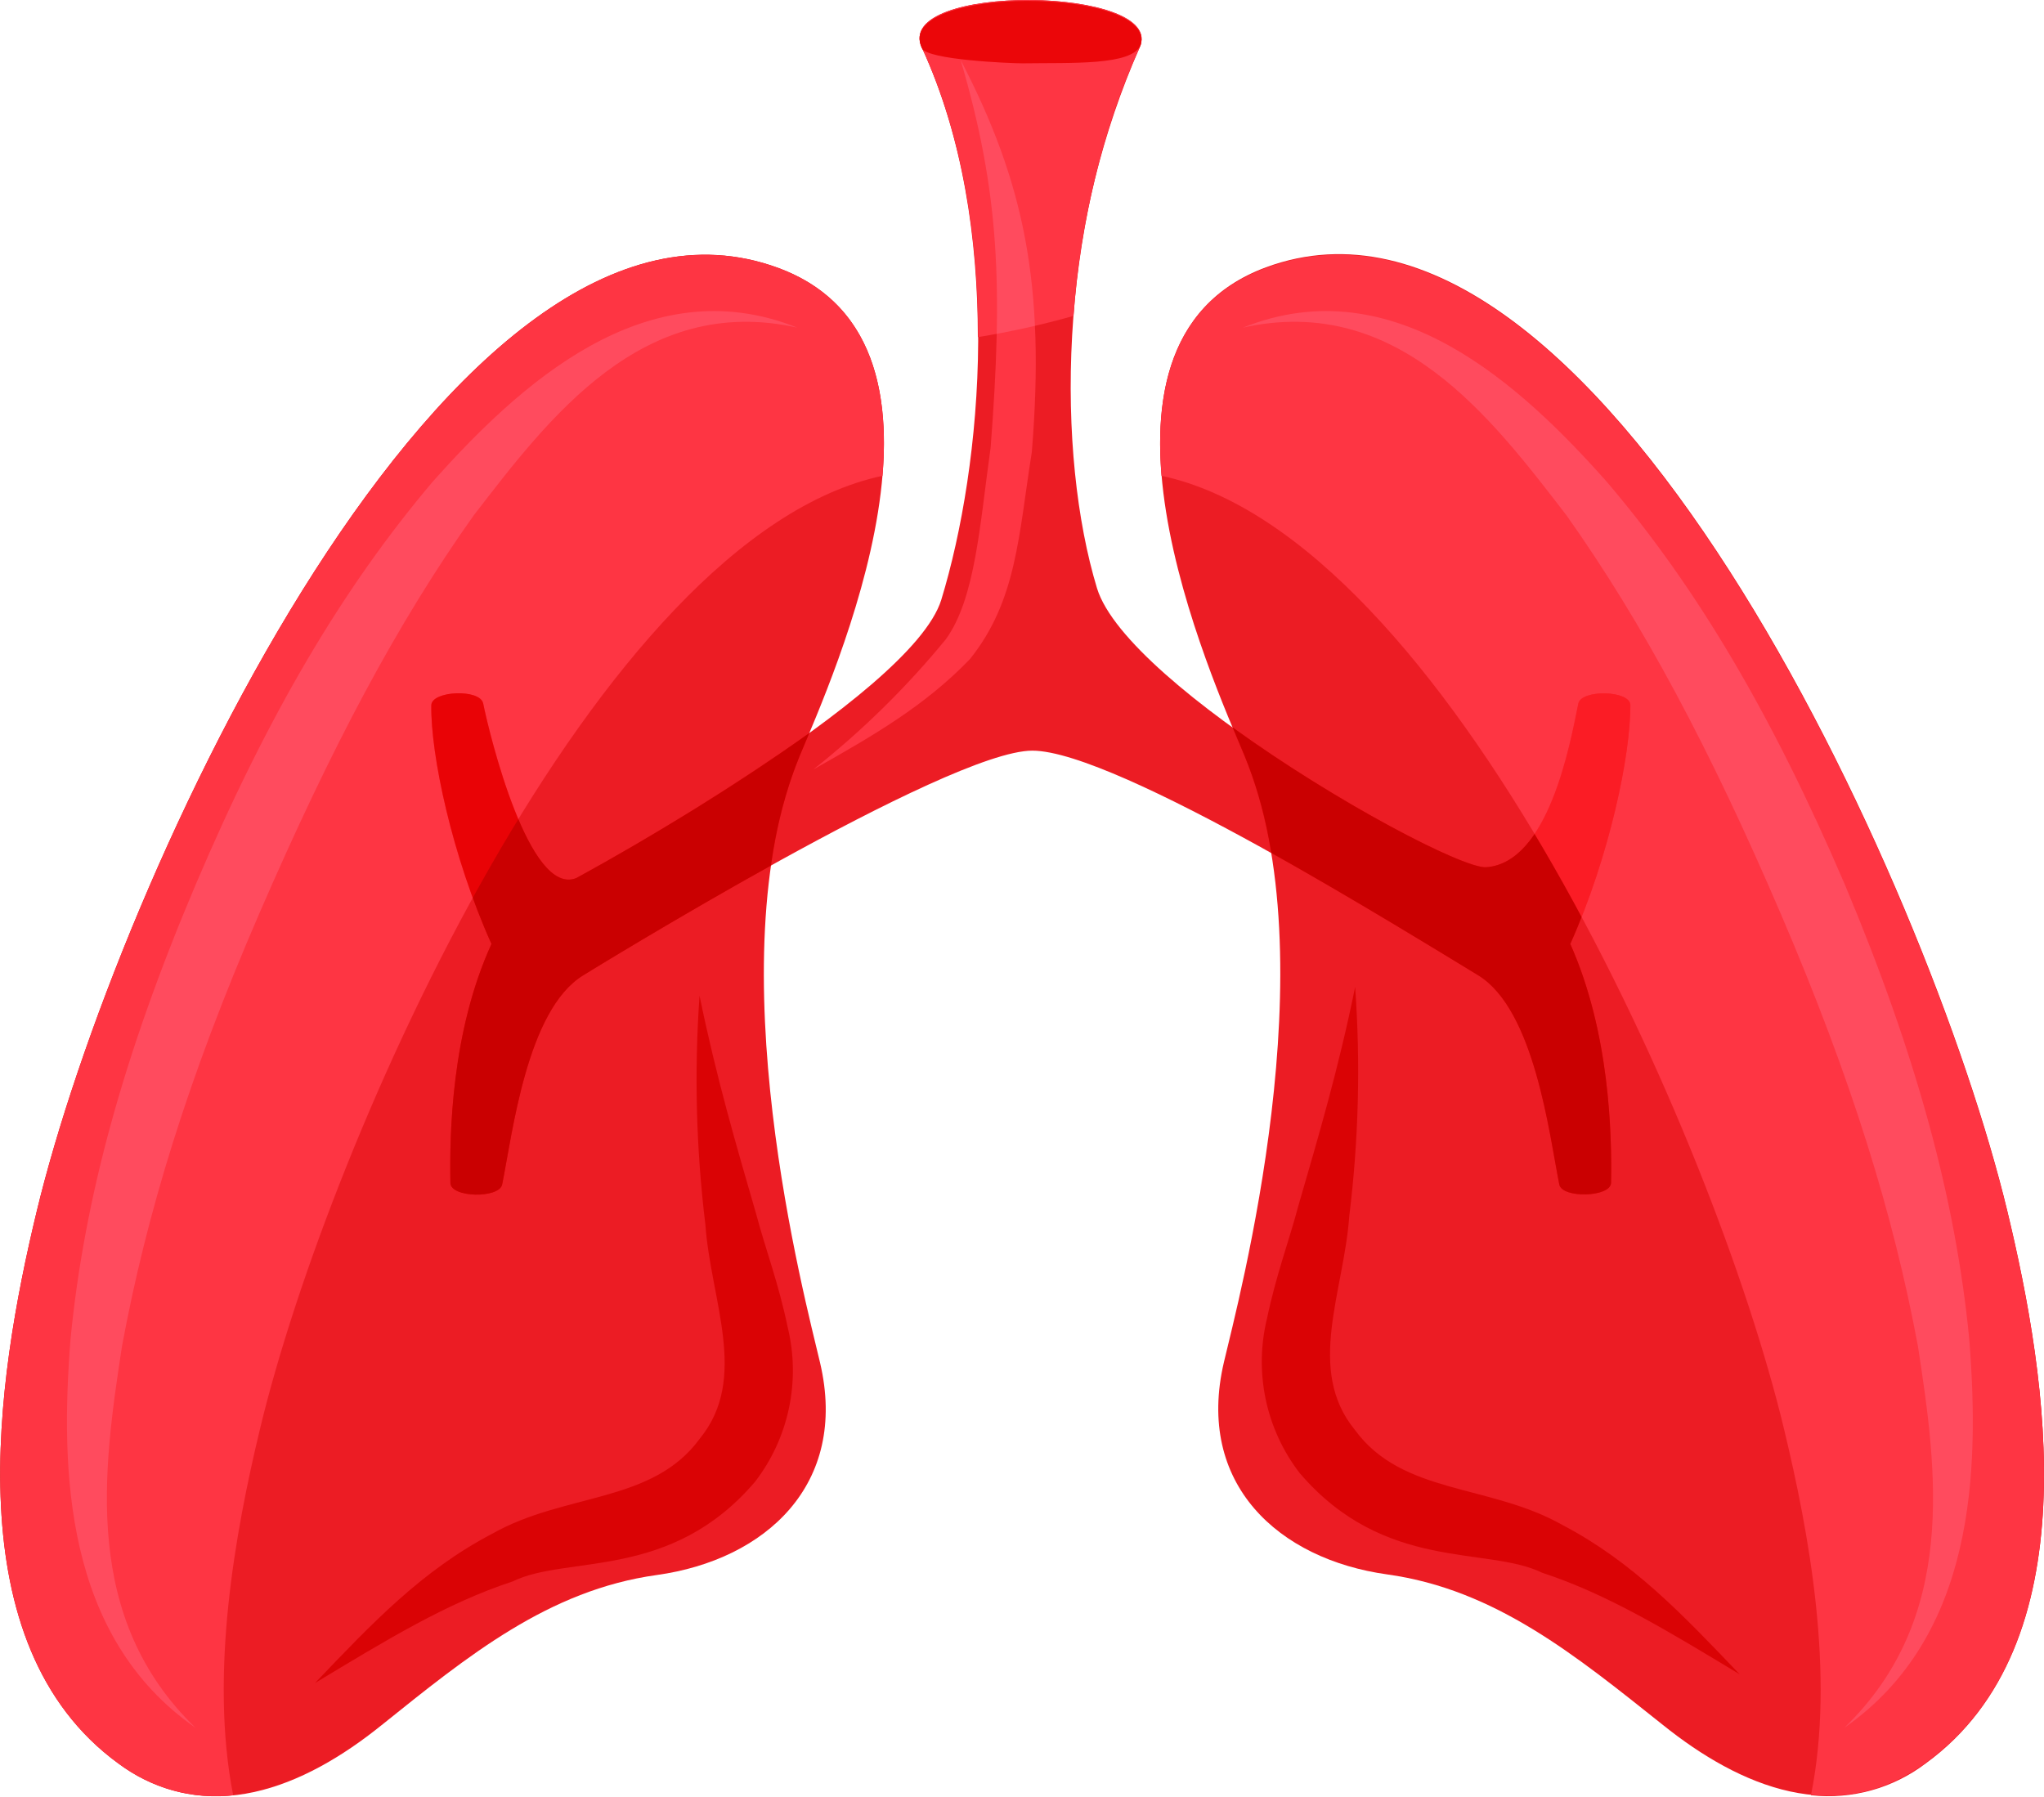
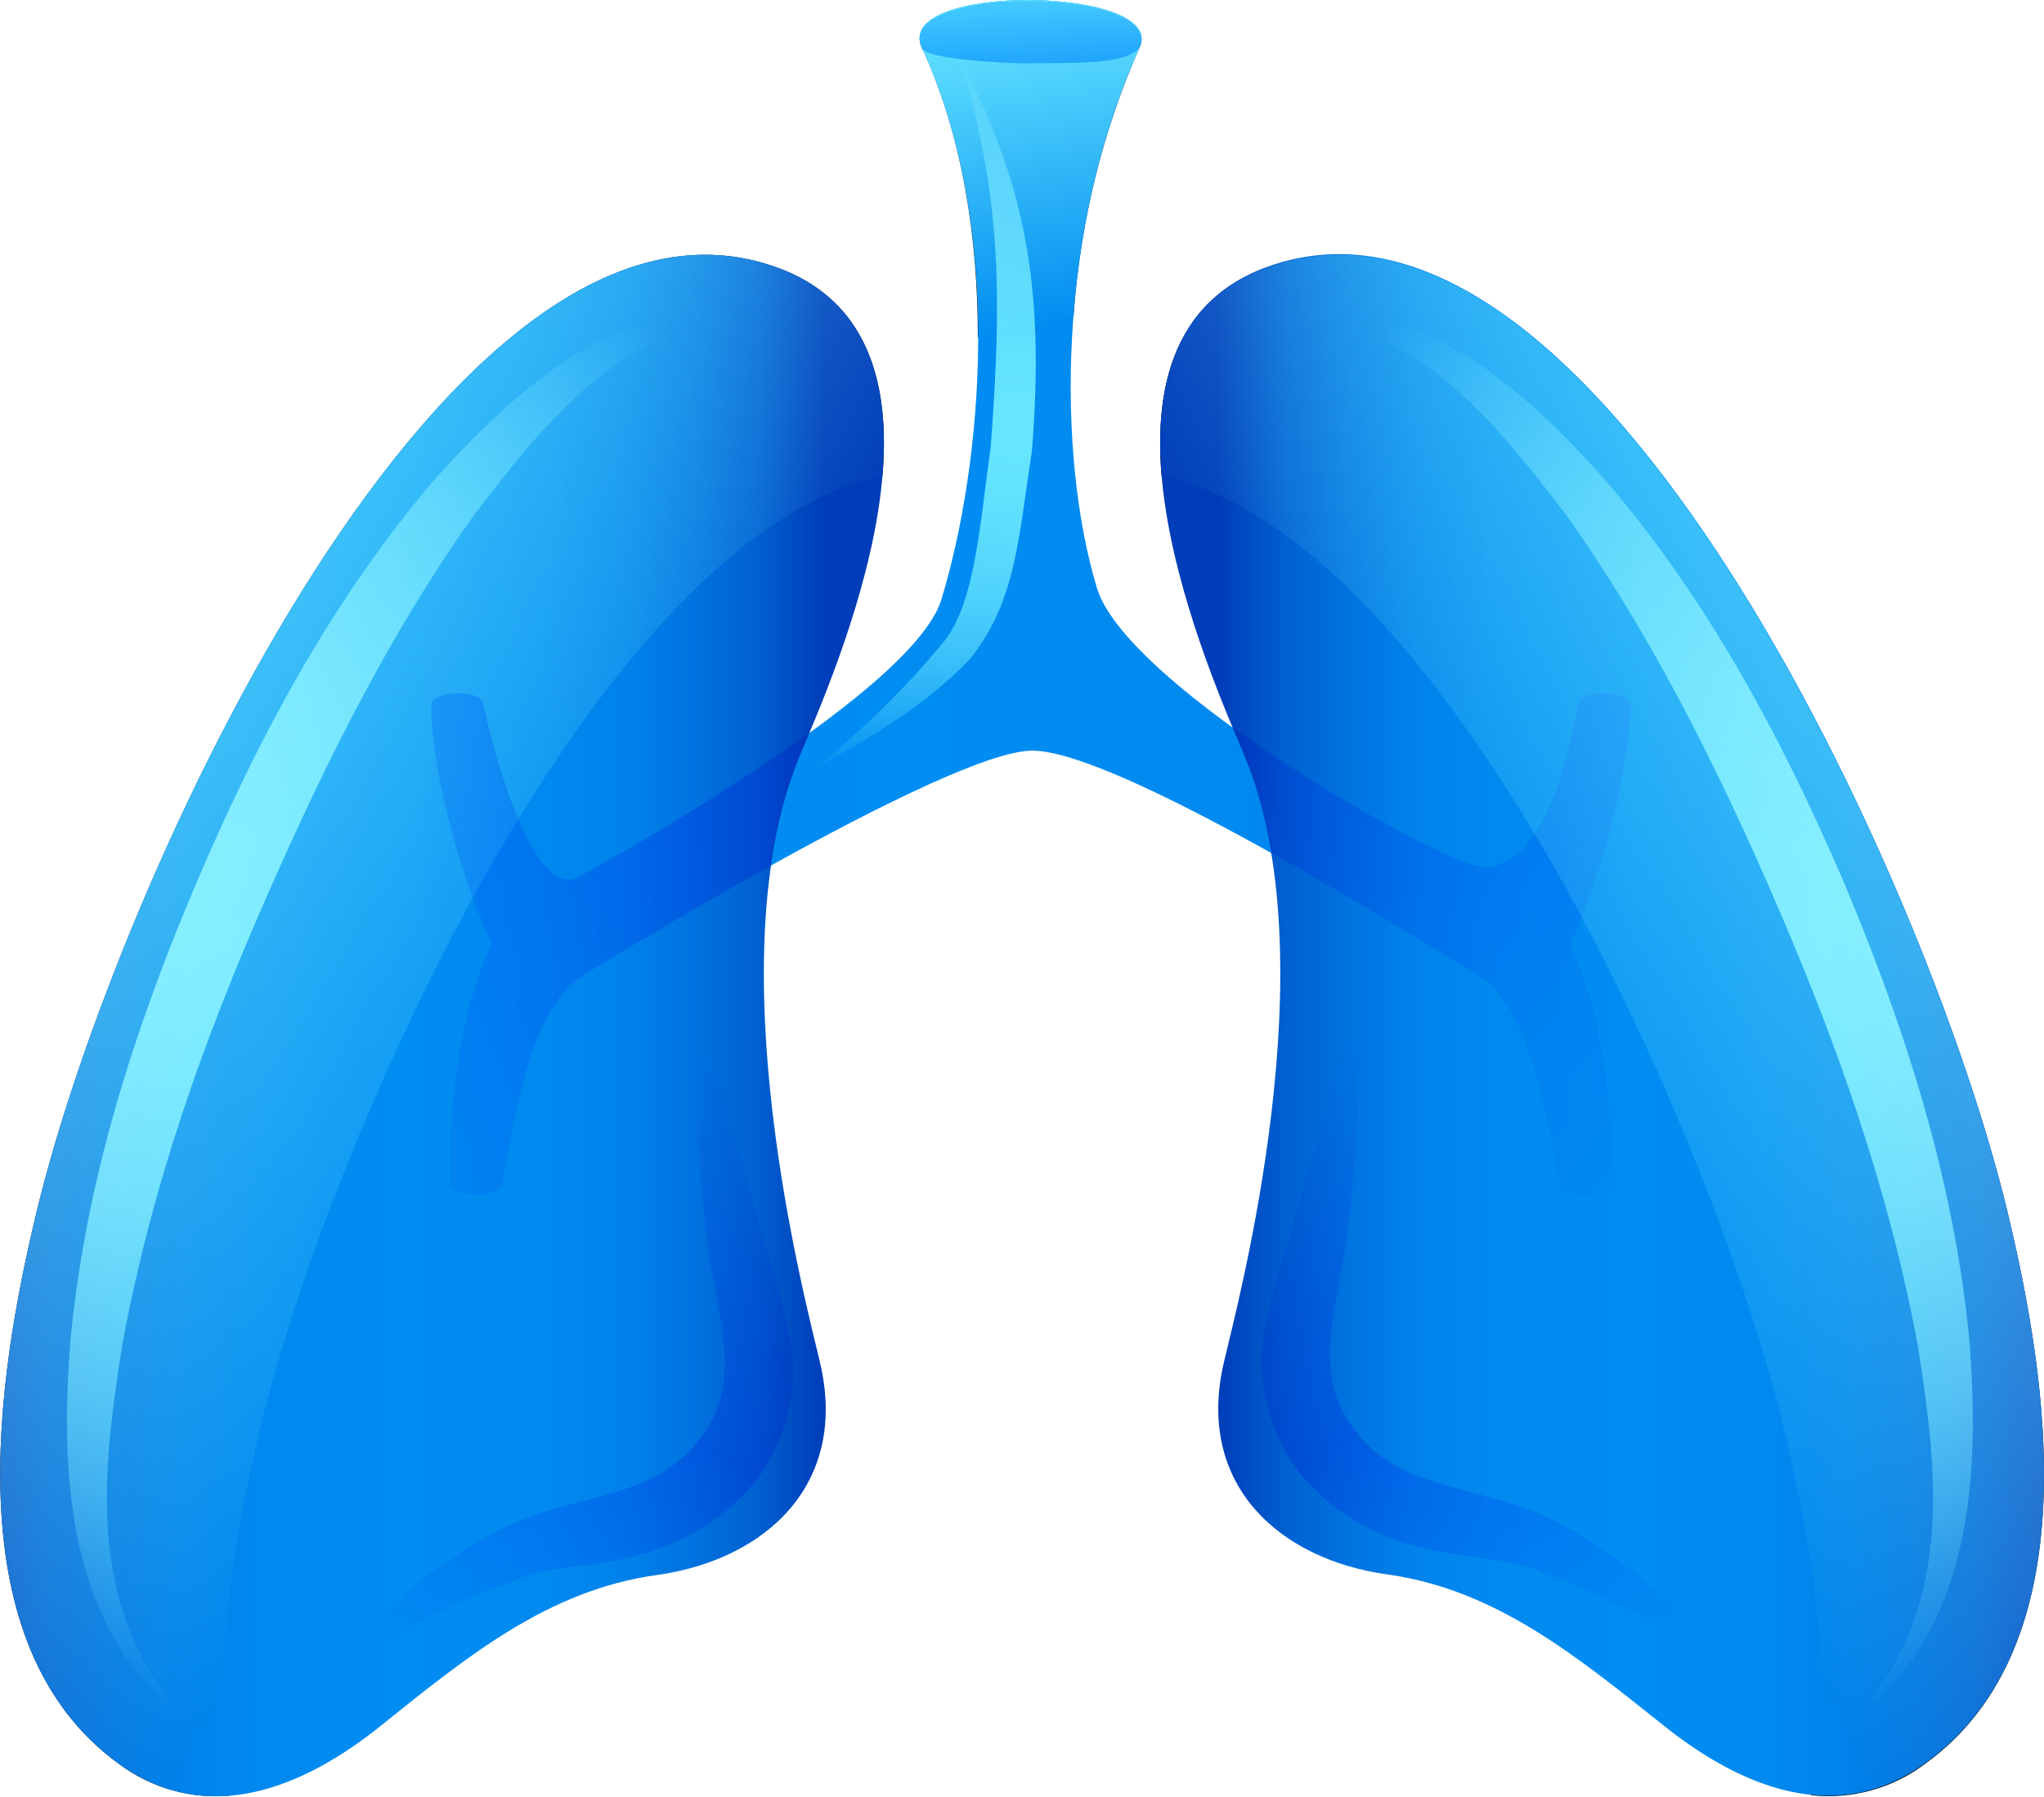
<svg xmlns="http://www.w3.org/2000/svg" xmlns:xlink="http://www.w3.org/1999/xlink" viewBox="0 0 135.87 119.41">
  <defs>
    <style>
-       .cls-1, .cls-2, .cls-3, .cls-4, .cls-5, .cls-6, .cls-7, .cls-8, .cls-9, .cls-10, .cls-11, .cls-12, .cls-13, .cls-14, .cls-15, .cls-16, .cls-17, .cls-18, .cls-19, .cls-20, .cls-21, .cls-22, .cls-23, .cls-24, .cls-25, .cls-26, cls-27 {
-         fill: #EC1C24 !important;
-         mix-blend-mode: multiply;
- 	  }
+ 
	.cls-1 {
        isolation: isolate;
      }

      .cls-2 {
        fill: url(#linear-gradient);
      }

      .cls-3 {
        fill: url(#linear-gradient-2);
      }

      .cls-10, .cls-11, .cls-13, .cls-4, .cls-8, .cls-9 {
        mix-blend-mode: screen;
      }

      .cls-4 {
        fill: url(#linear-gradient-3);
      }

      .cls-5 {
        fill: url(#linear-gradient-4);
      }

      .cls-12, .cls-14, .cls-15, .cls-6, .cls-7 {
        mix-blend-mode: multiply;
      }

      .cls-6 {
        fill: url(#linear-gradient-5);
      }

      .cls-7 {
        fill: url(#linear-gradient-6);
      }

      .cls-8 {
        fill: url(#linear-gradient-7);
      }

      .cls-9 {
        fill: url(#linear-gradient-8);
      }

      .cls-10 {
        fill: url(#linear-gradient-9);
      }

      .cls-11 {
        fill: url(#linear-gradient-10);
      }

      .cls-12 {
        fill: url(#linear-gradient-11);
      }

      .cls-13 {
        fill: url(#linear-gradient-12);
      }

      .cls-14 {
        fill: url(#linear-gradient-13);
      }

      .cls-15 {
        fill: url(#linear-gradient-14);
      }
    </style>
    <linearGradient id="linear-gradient" x1="-4.9" y1="39.7" x2="125.16" y2="39.7" gradientUnits="userSpaceOnUse">
      <stop offset="0" stop-color="#003db8" />
      <stop offset="0.02" stop-color="#0046be" />
      <stop offset="0.08" stop-color="#0060d1" />
      <stop offset="0.16" stop-color="#0074e0" />
      <stop offset="0.24" stop-color="#0082ea" />
      <stop offset="0.34" stop-color="#008af0" />
      <stop offset="0.5" stop-color="#008df2" />
      <stop offset="0.66" stop-color="#008af0" />
      <stop offset="0.76" stop-color="#0082ea" />
      <stop offset="0.84" stop-color="#0074e0" />
      <stop offset="0.92" stop-color="#0060d1" />
      <stop offset="0.98" stop-color="#0046be" />
      <stop offset="1" stop-color="#003db8" />
    </linearGradient>
    <linearGradient id="linear-gradient-2" x1="-1.32" y1="68.17" x2="54.81" y2="68.17" xlink:href="#linear-gradient" />
    <linearGradient id="linear-gradient-3" x1="37.5" y1="71.73" x2="-9.16" y2="46.1" gradientUnits="userSpaceOnUse">
      <stop offset="0" />
      <stop offset="1" stop-color="#66c7ff" />
    </linearGradient>
    <linearGradient id="linear-gradient-4" x1="81.01" y1="68.17" x2="135.91" y2="68.17" xlink:href="#linear-gradient" />
    <linearGradient id="linear-gradient-5" x1="15.5" y1="68.68" x2="46.9" y2="56.72" gradientUnits="userSpaceOnUse">
      <stop offset="0" stop-color="#fff" />
      <stop offset="1" stop-color="#66c7ff" />
    </linearGradient>
    <linearGradient id="linear-gradient-6" x1="82.42" y1="44.51" x2="117.81" y2="71.92" gradientUnits="userSpaceOnUse">
      <stop offset="0" stop-color="#66c7ff" />
      <stop offset="1" stop-color="#fff" />
    </linearGradient>
    <linearGradient id="linear-gradient-7" x1="2.83" y1="110.22" x2="41.57" y2="21" gradientUnits="userSpaceOnUse">
      <stop offset="0" />
      <stop offset="0.06" stop-color="#152834" />
      <stop offset="0.12" stop-color="#2a5269" />
      <stop offset="0.18" stop-color="#3c7697" />
      <stop offset="0.25" stop-color="#4b93bc" />
      <stop offset="0.31" stop-color="#57aada" />
      <stop offset="0.38" stop-color="#5fbaee" />
      <stop offset="0.44" stop-color="#64c4fb" />
      <stop offset="0.5" stop-color="#66c7ff" />
      <stop offset="0.56" stop-color="#64c4fb" />
      <stop offset="0.62" stop-color="#5fbaee" />
      <stop offset="0.69" stop-color="#57aada" />
      <stop offset="0.75" stop-color="#4b93bc" />
      <stop offset="0.82" stop-color="#3c7697" />
      <stop offset="0.88" stop-color="#2a5269" />
      <stop offset="0.94" stop-color="#152834" />
      <stop offset="1" />
    </linearGradient>
    <linearGradient id="linear-gradient-8" x1="-422.89" y1="110.22" x2="-384.14" y2="21" gradientTransform="matrix(-1, 0, 0, 1, -290.12, 0)" xlink:href="#linear-gradient-7" />
    <linearGradient id="linear-gradient-9" x1="63.71" y1="3.73" x2="60.64" y2="52.1" xlink:href="#linear-gradient-7" />
    <linearGradient id="linear-gradient-10" x1="71.28" y1="21.5" x2="68.2" y2="0.48" xlink:href="#linear-gradient-3" />
    <linearGradient id="linear-gradient-11" x1="68.5" y1="4" x2="68.5" y2="-4.9" xlink:href="#linear-gradient-6" />
    <linearGradient id="linear-gradient-12" x1="-358.35" y1="71.73" x2="-405" y2="46.1" gradientTransform="matrix(-1, 0, 0, 1, -259.97, 0)" xlink:href="#linear-gradient-3" />
    <linearGradient id="linear-gradient-13" x1="30.47" y1="113.51" x2="53.64" y2="73.27" gradientUnits="userSpaceOnUse">
      <stop offset="0" stop-color="#fff" />
      <stop offset="0.5" stop-color="#66c7ff" />
      <stop offset="1" stop-color="#fff" />
    </linearGradient>
    <linearGradient id="linear-gradient-14" x1="-432.49" y1="112.93" x2="-409.32" y2="72.69" gradientTransform="matrix(-1, 0, 0, 1, -326.38, 0)" xlink:href="#linear-gradient-13" />
  </defs>
  <g class="cls-1">
    <g id="Laag_2" data-name="Laag 2">
      <g id="Internal_Organs" data-name="Internal Organs">
        <g id="Lungs">
          <g>
            <path class="cls-2" d="M108.36,46.88c0-1-3.26-1.06-3.45-.11-.57,2.83-2,10.57-6.12,10.88-2.47.18-23.85-11.92-25.87-18.55-2.69-8.87-2.66-23.94,2.83-35.93,1.89-4.12-16.48-4.33-14.47,0,5.55,12,4,27.83,1.29,36.7-2,6.48-24.26,18.5-24.26,18.5-3.13,1.27-5.77-9.51-6.19-11.6-.19-1-3.43-.86-3.45.11-.05,3.25,1.36,10,4,15.87C30,68.59,29.88,75.38,29.94,78.63c0,1,3.25,1.05,3.44.11.68-3.35,1.63-11.6,5.38-13.9C39.52,64.37,63,49.9,68.62,49.9S93.56,62,98.27,64.84c3.75,2.3,4.7,10.55,5.38,13.9.19.94,3.42.85,3.44-.11.06-3.25-.09-10-2.71-15.88C107,56.9,108.41,50.13,108.36,46.88Z" />
            <path class="cls-3" d="M51.73,17.81C30,9.81,7.7,58.65,2.43,80.57-.26,91.75-3,109.31,7.87,117.23c5.91,4.29,12.33,1.61,17.47-2.53,5.77-4.63,11.12-9,18.32-10s12.76-6,10.85-14.12c-.95-4.06-7-26.7-1.36-40.3C55.23,45.24,65.44,22.86,51.73,17.81Z" />
            <path class="cls-4" d="M17.3,94.92c4.63-19.24,22.4-59.24,41.36-63.29.51-6-.89-11.59-6.93-13.82C30,9.81,7.7,58.65,2.43,80.57-.26,91.75-3,109.31,7.87,117.23a10.71,10.71,0,0,0,7.63,2.11C13.92,111.3,15.62,101.88,17.3,94.92Z" />
            <path class="cls-5" d="M82.72,50.24c5.66,13.6-.41,36.24-1.36,40.3-1.91,8.12,3.65,13.12,10.85,14.12s12.55,5.41,18.32,10c5.15,4.14,11.57,6.82,17.47,2.53,10.91-7.92,8.13-25.48,5.44-36.66-5.27-21.92-27.59-70.76-49.29-62.76C70.43,22.86,80.65,45.24,82.72,50.24Z" />
            <path class="cls-6" d="M53.78,48.75a164,164,0,0,1-15.47,9.62c-3.13,1.27-5.77-9.51-6.19-11.6-.19-1-3.43-.86-3.45.11-.05,3.25,1.36,10,4,15.87C30,68.59,29.88,75.38,29.94,78.63c0,1,3.25,1.05,3.44.11.68-3.35,1.63-11.6,5.38-13.9.37-.23,6.07-3.73,12.48-7.3a30.09,30.09,0,0,1,1.91-7.3C53.31,49.85,53.53,49.34,53.78,48.75Z" />
            <path class="cls-7" d="M103.65,78.74c.19.94,3.42.85,3.44-.11.06-3.25-.09-10-2.71-15.88,2.62-5.85,4-12.62,4-15.87,0-1-3.26-1.06-3.45-.11-.57,2.83-2,10.57-6.12,10.88-1.5.11-10-4.32-16.86-9.29l.79,1.88a28.51,28.51,0,0,1,1.77,6.44C90.36,60,96,63.45,98.27,64.84,102,67.14,103,75.39,103.65,78.74Z" />
            <path class="cls-8" d="M13,58.82C17.82,47.48,22.81,39.05,28.78,32,34.42,25.69,42.9,17.73,53,21.78c-10.28-2.29-16.51,6-21.51,12.48C26.4,41.42,22,49.73,17.23,60.74s-7.5,20-9.12,28.75C6.83,97.83,5.46,107.57,13,114.86,4.27,108.78,4,97.75,4.69,89,5.59,79.75,8.18,70.19,13,58.82Z" />
            <path class="cls-9" d="M122.64,58.82c-4.86-11.34-9.85-19.77-15.83-26.79-5.63-6.34-14.12-14.3-24.19-10.25,10.29-2.29,16.52,6,21.51,12.48,5.07,7.16,9.52,15.47,14.24,26.48s7.49,20,9.12,28.75c1.28,8.34,2.65,18.08-4.9,25.37,8.73-6.08,9-17.11,8.31-25.86C130,79.75,127.41,70.19,122.64,58.82Z" />
            <path class="cls-10" d="M65.85,29.75c.82-10.71.6-16.93-2-25.78,4.24,8.17,5.64,14.94,4.74,26.07-.89,5.59-1,9.89-4.12,13.78-3,3.11-6.4,5.07-10.42,7.34a57.52,57.52,0,0,0,8.81-8.65C64.84,39.8,65.13,34.86,65.85,29.75Z" />
            <path class="cls-11" d="M75.75,3.17c1.89-4.12-16.48-4.33-14.47,0C64,9.07,65,15.92,65,22.41A56.81,56.81,0,0,0,71.36,21,53.4,53.4,0,0,1,75.75,3.17Z" />
            <path class="cls-12" d="M75.82,3c1.16-3.91-16.52-4-14.54.21.36.77,5.85,1,6.71,1C71.24,4.16,75.23,4.37,75.82,3Z" />
            <path class="cls-13" d="M118.57,94.92c-4.63-19.24-22.4-59.24-41.36-63.29-.5-6,.89-11.59,6.94-13.82,21.7-8,44,40.84,49.29,62.76,2.69,11.18,5.47,28.74-5.44,36.66a10.7,10.7,0,0,1-7.62,2.11C122,111.3,120.25,101.88,118.57,94.92Z" />
            <path class="cls-14" d="M50.19,98.5c-5.64,6.61-12.48,4.84-16.12,6.63-4.37,1.43-8.37,3.88-13.13,6.75,3.82-4,7.1-7.47,11.77-9.92,4.85-2.75,10.66-2,13.81-6.33,3.27-4,.73-9.16.37-14.21a79.44,79.44,0,0,1-.39-15.23c1.12,5.45,2.42,9.87,3.77,14.53.64,2.41,1.47,4.53,2.09,7.51A12.13,12.13,0,0,1,50.19,98.5Z" />
            <path class="cls-15" d="M86.39,97.92c5.65,6.61,12.48,4.84,16.12,6.63,4.37,1.43,8.37,3.88,13.13,6.75-3.82-4-7.1-7.47-11.77-9.92-4.85-2.75-10.65-2-13.81-6.33-3.27-4-.73-9.16-.37-14.21a78.64,78.64,0,0,0,.39-15.23c-1.11,5.45-2.42,9.87-3.77,14.53-.64,2.41-1.46,4.53-2.09,7.51A12.13,12.13,0,0,0,86.39,97.92Z" />
          </g>
        </g>
      </g>
    </g>
  </g>
</svg>
